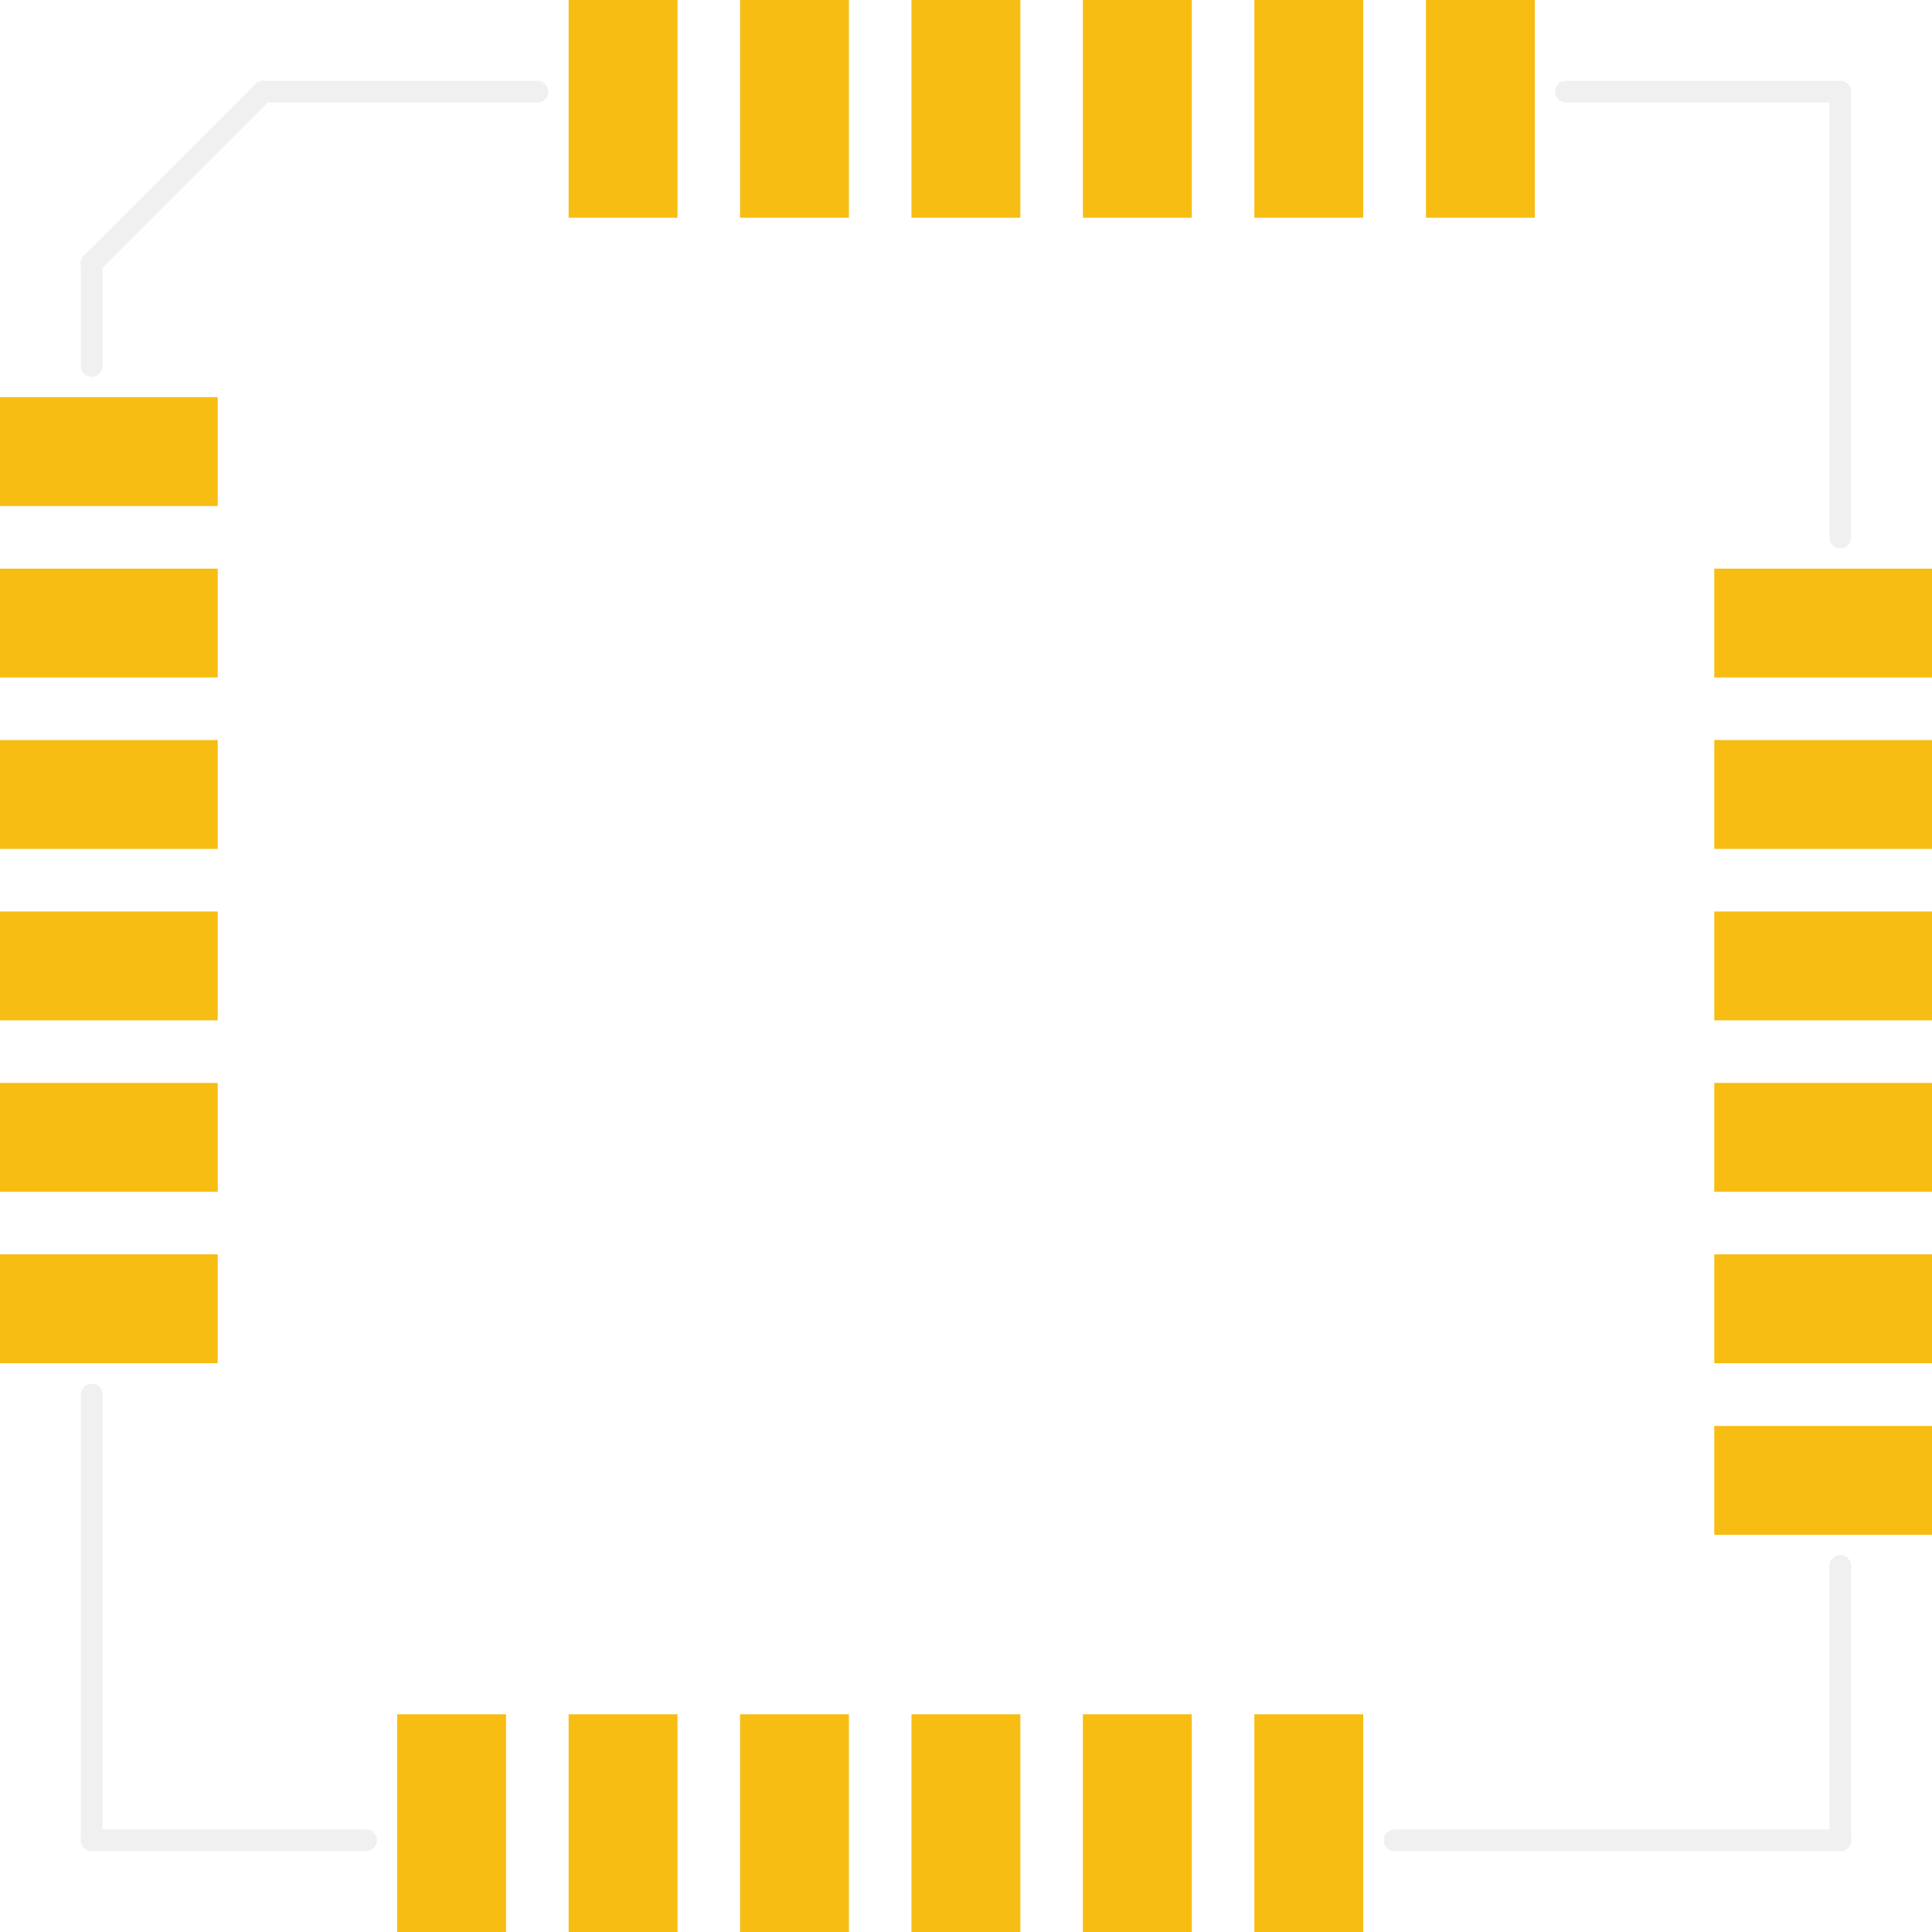
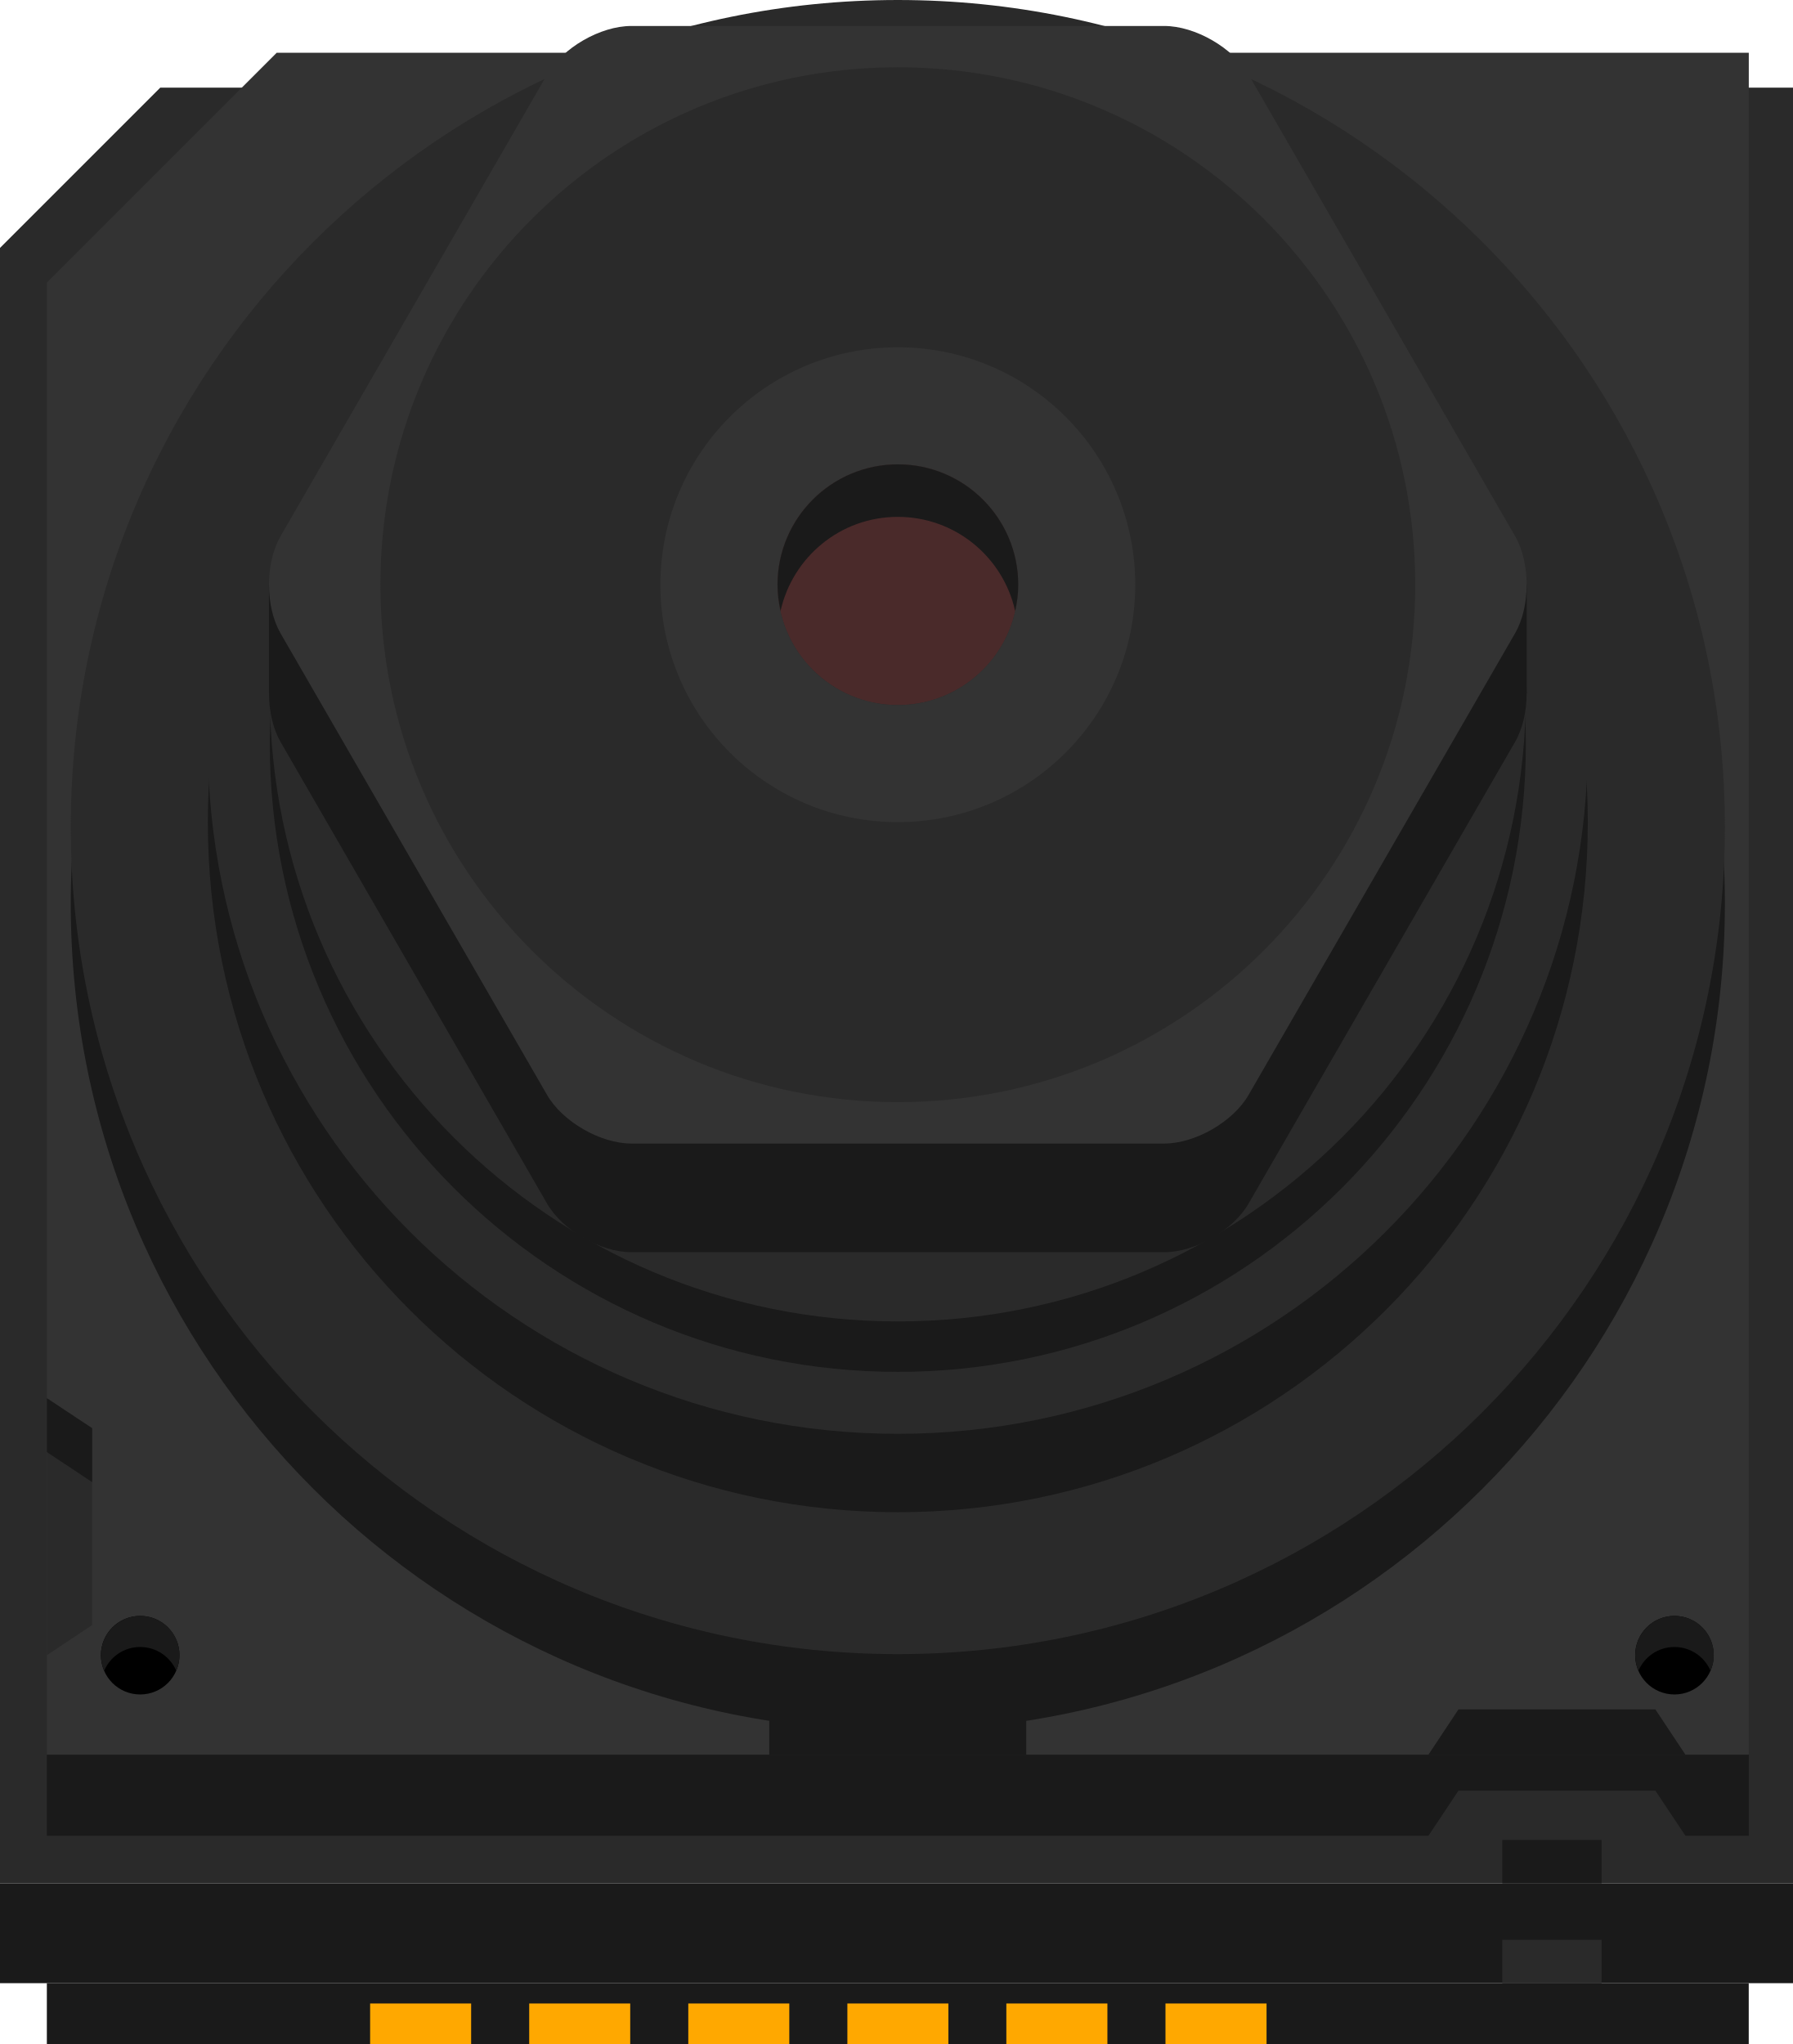
- <svg xmlns="http://www.w3.org/2000/svg" version="1.2" baseProfile="tiny" x="0in" y="0in" width="0.444in" height="0.444in" viewBox="0 0 11.27 11.27">
-   <g id="copper1">
-     <rect id="connector0pad" connectorname="P$1" x="0" y="2.317" width="1.27" height="0.635" stroke="none" stroke-width="0" fill="#F7BD13" stroke-linecap="round" />
-     <rect id="connector1pad" connectorname="P$2" x="0" y="3.317" width="1.27" height="0.635" stroke="none" stroke-width="0" fill="#F7BD13" stroke-linecap="round" />
-     <rect id="connector2pad" connectorname="P$3" x="0" y="4.317" width="1.27" height="0.635" stroke="none" stroke-width="0" fill="#F7BD13" stroke-linecap="round" />
-     <rect id="connector3pad" connectorname="P$4" x="0" y="5.317" width="1.27" height="0.635" stroke="none" stroke-width="0" fill="#F7BD13" stroke-linecap="round" />
-     <rect id="connector4pad" connectorname="P$5" x="0" y="6.317" width="1.27" height="0.635" stroke="none" stroke-width="0" fill="#F7BD13" stroke-linecap="round" />
-     <rect id="connector5pad" connectorname="P$6" x="0" y="7.317" width="1.27" height="0.635" stroke="none" stroke-width="0" fill="#F7BD13" stroke-linecap="round" />
-     <rect id="connector6pad" connectorname="P$7" x="2.317" y="10" width="0.635" height="1.27" stroke="none" stroke-width="0" fill="#F7BD13" stroke-linecap="round" />
-     <rect id="connector7pad" connectorname="P$8" x="3.317" y="10" width="0.635" height="1.27" stroke="none" stroke-width="0" fill="#F7BD13" stroke-linecap="round" />
-     <rect id="connector8pad" connectorname="P$9" x="4.317" y="10" width="0.635" height="1.27" stroke="none" stroke-width="0" fill="#F7BD13" stroke-linecap="round" />
-     <rect id="connector9pad" connectorname="P$10" x="5.317" y="10" width="0.635" height="1.27" stroke="none" stroke-width="0" fill="#F7BD13" stroke-linecap="round" />
-     <rect id="connector10pad" connectorname="P$11" x="6.317" y="10" width="0.635" height="1.27" stroke="none" stroke-width="0" fill="#F7BD13" stroke-linecap="round" />
-     <rect id="connector11pad" connectorname="P$12" x="7.317" y="10" width="0.635" height="1.27" stroke="none" stroke-width="0" fill="#F7BD13" stroke-linecap="round" />
-     <rect id="connector12pad" connectorname="P$13" x="10" y="8.318" width="1.27" height="0.635" stroke="none" stroke-width="0" fill="#F7BD13" stroke-linecap="round" />
-     <rect id="connector13pad" connectorname="P$14" x="10" y="7.317" width="1.27" height="0.635" stroke="none" stroke-width="0" fill="#F7BD13" stroke-linecap="round" />
-     <rect id="connector14pad" connectorname="P$15" x="10" y="6.317" width="1.27" height="0.635" stroke="none" stroke-width="0" fill="#F7BD13" stroke-linecap="round" />
-     <rect id="connector15pad" connectorname="P$16" x="10" y="5.317" width="1.27" height="0.635" stroke="none" stroke-width="0" fill="#F7BD13" stroke-linecap="round" />
-     <rect id="connector16pad" connectorname="P$17" x="10" y="4.317" width="1.27" height="0.635" stroke="none" stroke-width="0" fill="#F7BD13" stroke-linecap="round" />
-     <rect id="connector17pad" connectorname="P$18" x="10" y="3.317" width="1.27" height="0.635" stroke="none" stroke-width="0" fill="#F7BD13" stroke-linecap="round" />
-     <rect id="connector18pad" connectorname="P$19" x="8.318" y="0" width="0.635" height="1.27" stroke="none" stroke-width="0" fill="#F7BD13" stroke-linecap="round" />
-     <rect id="connector19pad" connectorname="P$20" x="7.317" y="0" width="0.635" height="1.27" stroke="none" stroke-width="0" fill="#F7BD13" stroke-linecap="round" />
-     <rect id="connector20pad" connectorname="P$21" x="6.317" y="0" width="0.635" height="1.27" stroke="none" stroke-width="0" fill="#F7BD13" stroke-linecap="round" />
-     <rect id="connector21pad" connectorname="P$22" x="5.317" y="0" width="0.635" height="1.27" stroke="none" stroke-width="0" fill="#F7BD13" stroke-linecap="round" />
-     <rect id="connector22pad" connectorname="P$23" x="4.317" y="0" width="0.635" height="1.27" stroke="none" stroke-width="0" fill="#F7BD13" stroke-linecap="round" />
-     <rect id="connector23pad" connectorname="P$24" x="3.317" y="0" width="0.635" height="1.27" stroke="none" stroke-width="0" fill="#F7BD13" stroke-linecap="round" />
-     <g id="copper0">
- </g>
+ <svg xmlns="http://www.w3.org/2000/svg" version="1.1" id="Ebene_1" x="0px" y="0px" width="31.946px" height="36.426px" viewBox="0 0 31.946 36.426" enable-background="new 0 0 31.946 36.426" xml:space="preserve">
+   <g>
+     <g>
+       <polygon fill="#2A2A2A" points="2.856,1.562 0,4.418 0,33.563 32,33.563 32,1.562   " />
+       <polygon fill="#333333" points="4.931,0.94 0.835,5.036 0.835,31.27 31.165,31.27 31.165,0.94   " />
+       <rect y="33.563" fill="#1A1A1A" width="32" height="1.779" />
+       <circle fill="#1A1A1A" cx="16" cy="16.105" r="14.739" />
+       <circle fill="#2A2A2A" cx="16" cy="14.739" r="14.739" />
+       <circle fill="#1A1A1A" cx="16" cy="14.653" r="12.296" />
+       <circle fill="#2A2A2A" cx="16" cy="13.256" r="12.296" />
+       <circle fill="#1A1A1A" cx="16" cy="13.256" r="11.192" />
+       <circle fill="#2A2A2A" cx="16" cy="12.357" r="11.192" />
+       <rect x="4.793" y="10.42" fill="#1A1A1A" width="22.414" height="1.936" />
+       <path fill="#1A1A1A" d="M11.25,22.315c-0.55,0-1.225-0.389-1.5-0.865L5,13.222c-0.275-0.477-0.275-1.256,0-1.732l4.75-8.226    c0.275-0.477,0.95-0.866,1.5-0.866h9.5c0.549,0,1.225,0.39,1.5,0.866L27,11.49c0.275,0.477,0.275,1.256,0,1.732l-4.75,8.228    c-0.275,0.477-0.951,0.865-1.5,0.865H11.25z" />
+       <path fill="#333333" d="M11.25,20.379c-0.55,0-1.225-0.389-1.5-0.865L5,11.287c-0.275-0.477-0.275-1.256,0-1.732l4.75-8.226    c0.275-0.477,0.95-0.866,1.5-0.866h9.5c0.549,0,1.225,0.39,1.5,0.866L27,9.554c0.275,0.477,0.275,1.256,0,1.732l-4.75,8.228    c-0.275,0.477-0.951,0.865-1.5,0.865H11.25z" />
+       <circle fill="#2A2A2A" cx="16" cy="10.42" r="9.221" />
+       <circle fill="#4A2A2A" cx="16" cy="10.42" r="2.145" />
+       <path fill="#333333" d="M16,6.189c-2.337,0-4.231,1.894-4.231,4.231s1.894,4.231,4.231,4.231c2.336,0,4.231-1.895,4.231-4.231    S18.336,6.189,16,6.189z M16,12.566c-1.185,0-2.145-0.961-2.145-2.146c0-1.185,0.96-2.146,2.145-2.146    c1.184,0,2.145,0.96,2.145,2.146C18.145,11.605,17.184,12.566,16,12.566z" />
+       <path fill="#1A1A1A" d="M16,9.211c1.024,0,1.878,0.718,2.091,1.678c0.035-0.151,0.055-0.307,0.055-0.468    c0-1.185-0.961-2.146-2.145-2.146c-1.185,0-2.145,0.96-2.145,2.146c0,0.161,0.021,0.316,0.054,0.467    C14.124,9.929,14.976,9.211,16,9.211z" />
+       <rect x="13.709" y="30.463" fill="#1A1A1A" width="4.58" height="0.807" />
+       <polygon fill="#1A1A1A" points="29.5,30.463 25.991,30.463 25.456,31.27 30.036,31.27   " />
+       <polygon fill="#2A2A2A" points="1.642,28.961 1.642,25.452 0.835,24.917 0.835,29.497   " />
+       <polygon fill="#1A1A1A" points="0.835,24.917 0.835,25.877 1.642,26.413 1.642,25.452   " />
+       <polygon fill="#1A1A1A" points="0.835,31.27 0.835,32.715 25.456,32.715 25.991,31.911 29.5,31.911 30.036,32.715 31.165,32.715     31.165,31.27   " />
+       <rect x="26.772" y="32.79" fill="#1A1A1A" width="1.77" height="0.773" />
+       <rect x="26.772" y="34.569" fill="#2A2A2A" width="1.77" height="0.773" />
+       <rect x="0.835" y="35.342" fill="#1A1A1A" width="30.329" height="1.084" />
+     </g>
+     <g>
+       <rect x="6.596" y="35.704" fill="#FFA800" width="1.8" height="0.723" />
+       <rect x="9.431" y="35.704" fill="#FFA800" width="1.8" height="0.723" />
+       <rect x="12.266" y="35.704" fill="#FFA800" width="1.8" height="0.723" />
+       <rect x="15.101" y="35.704" fill="#FFA800" width="1.8" height="0.723" />
+       <rect x="20.77" y="35.704" fill="#FFA800" width="1.801" height="0.723" />
+       <rect x="17.934" y="35.704" fill="#FFA800" width="1.801" height="0.723" />
+     </g>
  </g>
-   <g id="silkscreen">
-     <line class="other" x1="0.535" y1="8.135" x2="0.535" y2="10.735" stroke="#f0f0f0" stroke-width="0.127" stroke-linecap="round" />
-     <line class="other" x1="0.535" y1="10.735" x2="2.135" y2="10.735" stroke="#f0f0f0" stroke-width="0.127" stroke-linecap="round" />
-     <line class="other" x1="8.135" y1="10.735" x2="10.735" y2="10.735" stroke="#f0f0f0" stroke-width="0.127" stroke-linecap="round" />
-     <line class="other" x1="10.735" y1="10.735" x2="10.735" y2="9.135" stroke="#f0f0f0" stroke-width="0.127" stroke-linecap="round" />
-     <line class="other" x1="10.735" y1="3.135" x2="10.735" y2="0.535" stroke="#f0f0f0" stroke-width="0.127" stroke-linecap="round" />
-     <line class="other" x1="10.735" y1="0.535" x2="9.135" y2="0.535" stroke="#f0f0f0" stroke-width="0.127" stroke-linecap="round" />
-     <line class="other" x1="3.135" y1="0.535" x2="1.535" y2="0.535" stroke="#f0f0f0" stroke-width="0.127" stroke-linecap="round" />
-     <line class="other" x1="1.535" y1="0.535" x2="0.535" y2="1.535" stroke="#f0f0f0" stroke-width="0.127" stroke-linecap="round" />
-     <line class="other" x1="0.535" y1="1.535" x2="0.535" y2="2.135" stroke="#f0f0f0" stroke-width="0.127" stroke-linecap="round" />
-   </g>
+   <circle cx="29.84" cy="29.497" r="0.7" />
+   <path fill="#1A1A1A" d="M29.84,29.351c0.289,0,0.535,0.174,0.643,0.423c0.036-0.085,0.058-0.179,0.058-0.277  c0-0.388-0.313-0.7-0.7-0.7s-0.7,0.313-0.7,0.7c0,0.099,0.021,0.192,0.058,0.277C29.305,29.525,29.551,29.351,29.84,29.351z" />
+   <circle cx="2.498" cy="29.497" r="0.7" />
+   <path fill="#1A1A1A" d="M2.498,29.351c0.289,0,0.535,0.174,0.643,0.423c0.036-0.085,0.058-0.179,0.058-0.277  c0-0.388-0.313-0.7-0.7-0.7s-0.7,0.313-0.7,0.7c0,0.099,0.021,0.192,0.058,0.277C1.962,29.525,2.208,29.351,2.498,29.351z" />
</svg>
